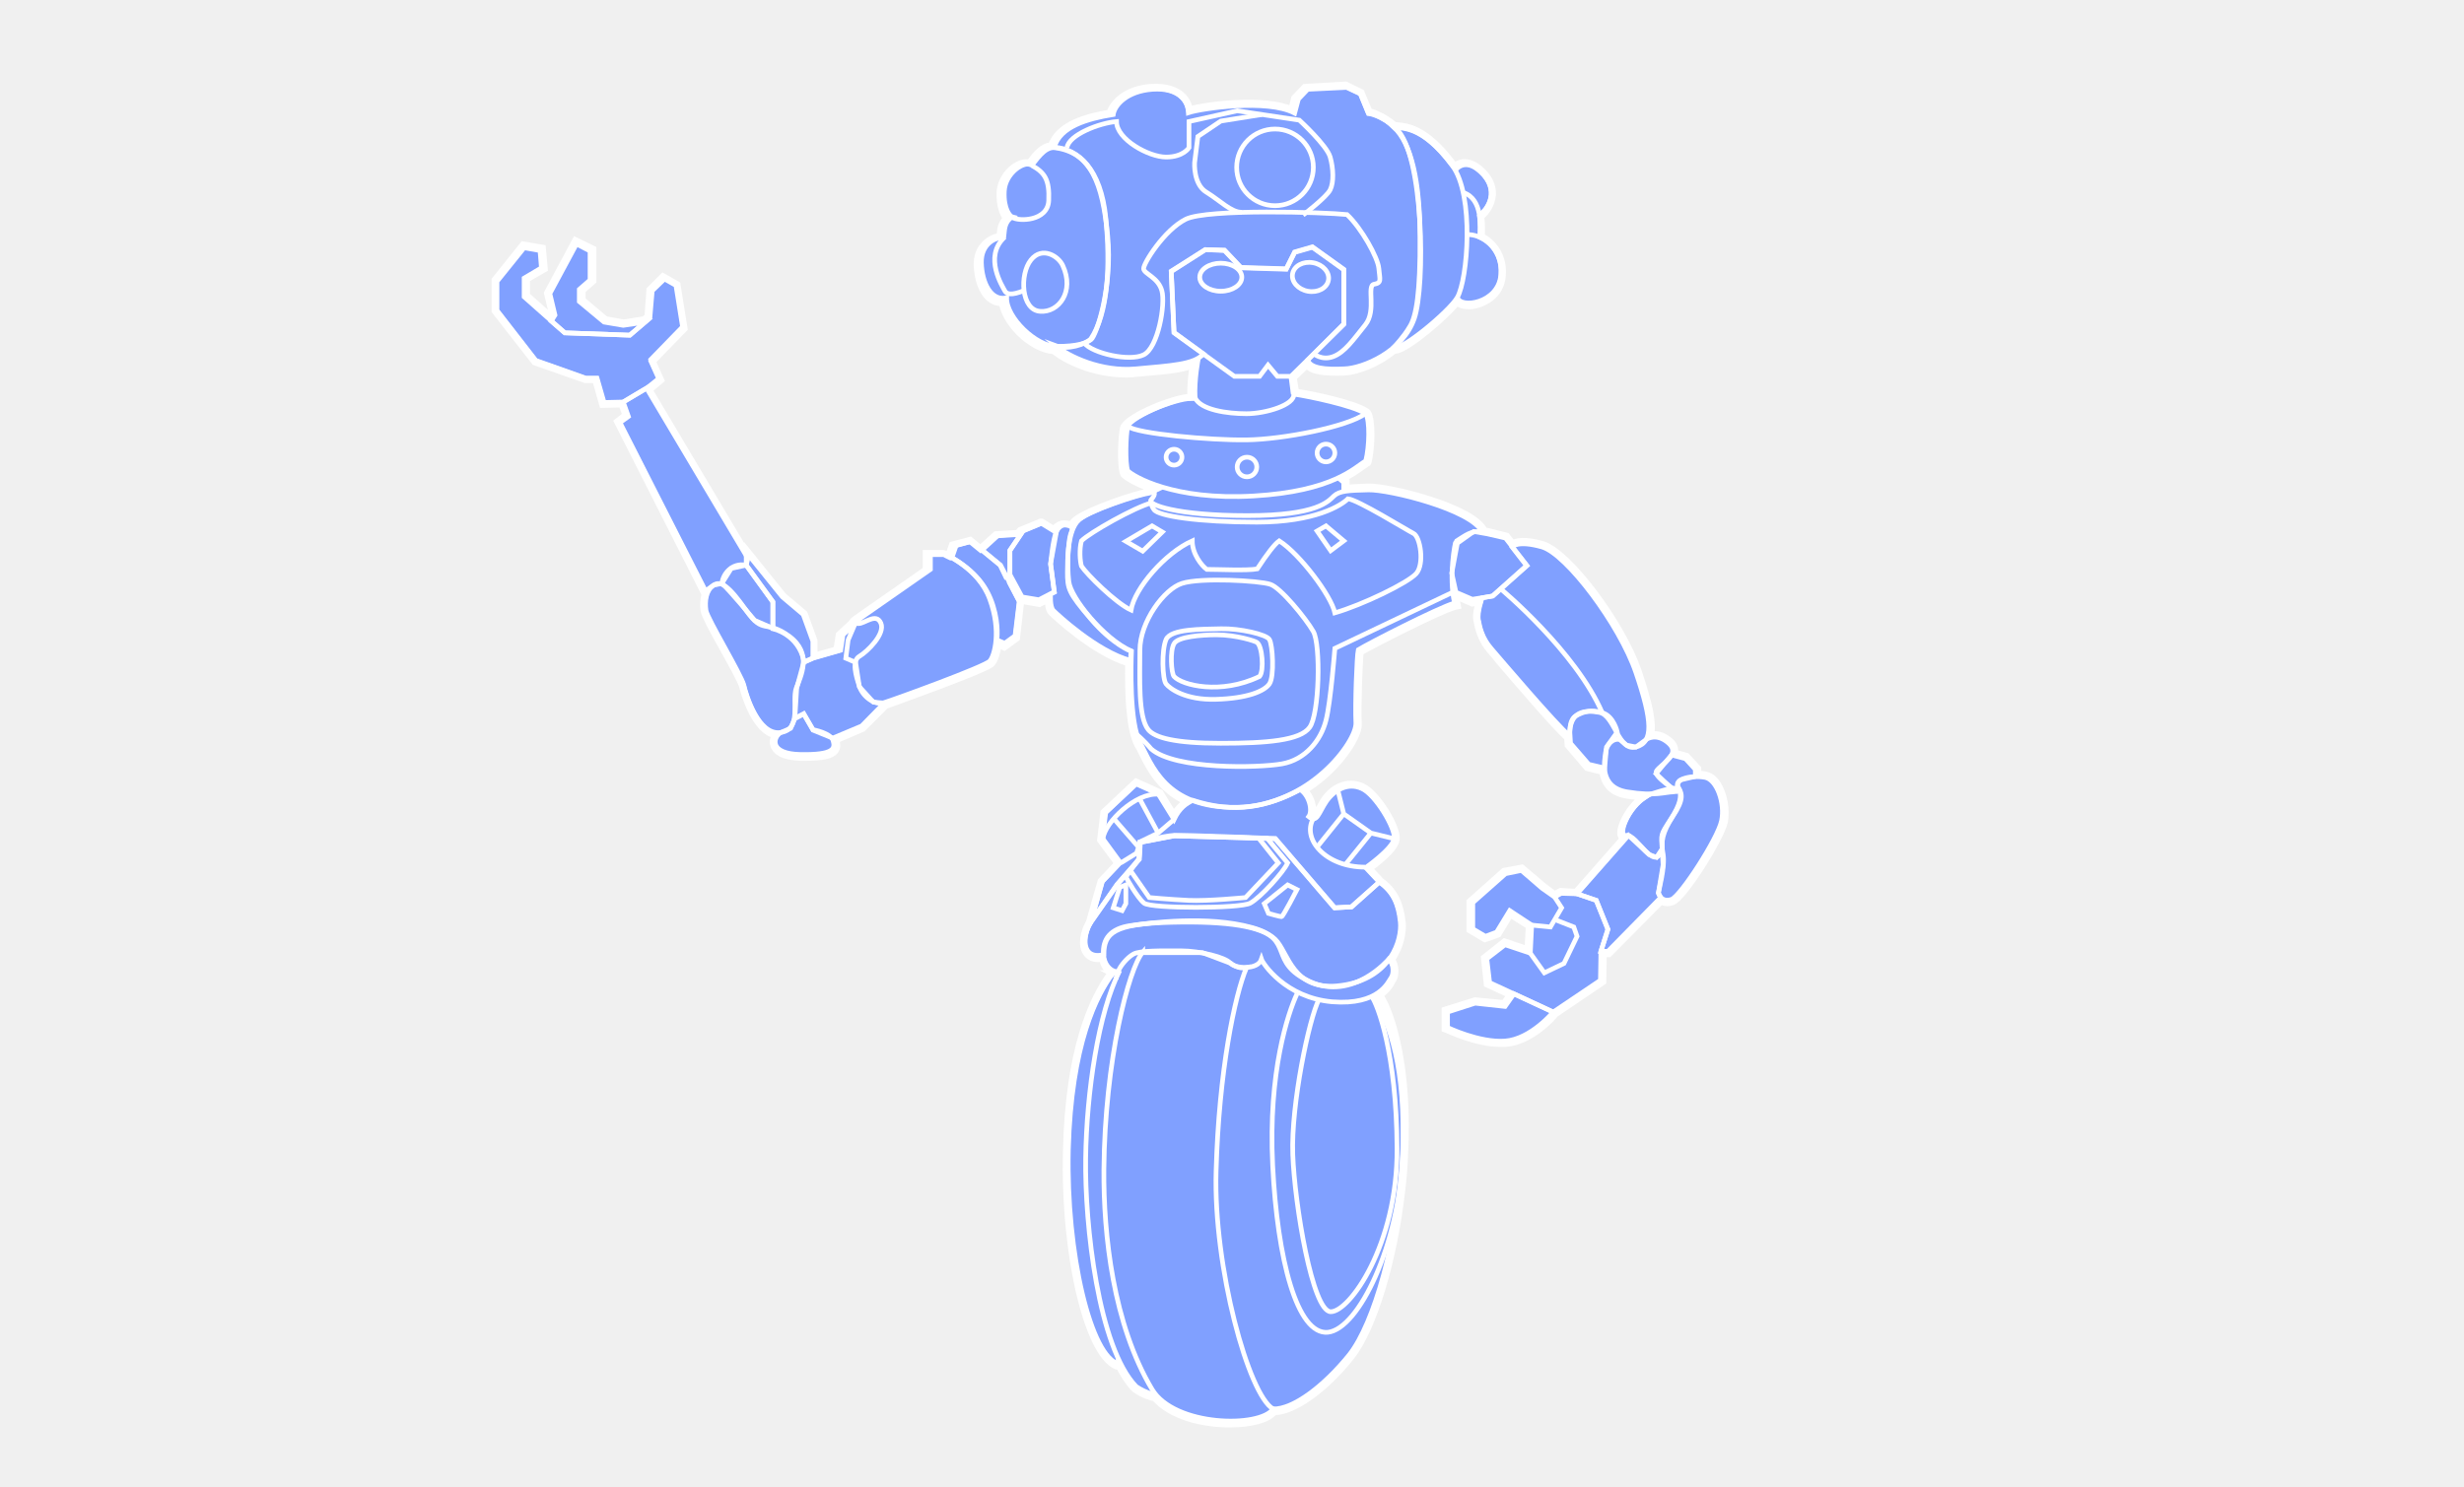
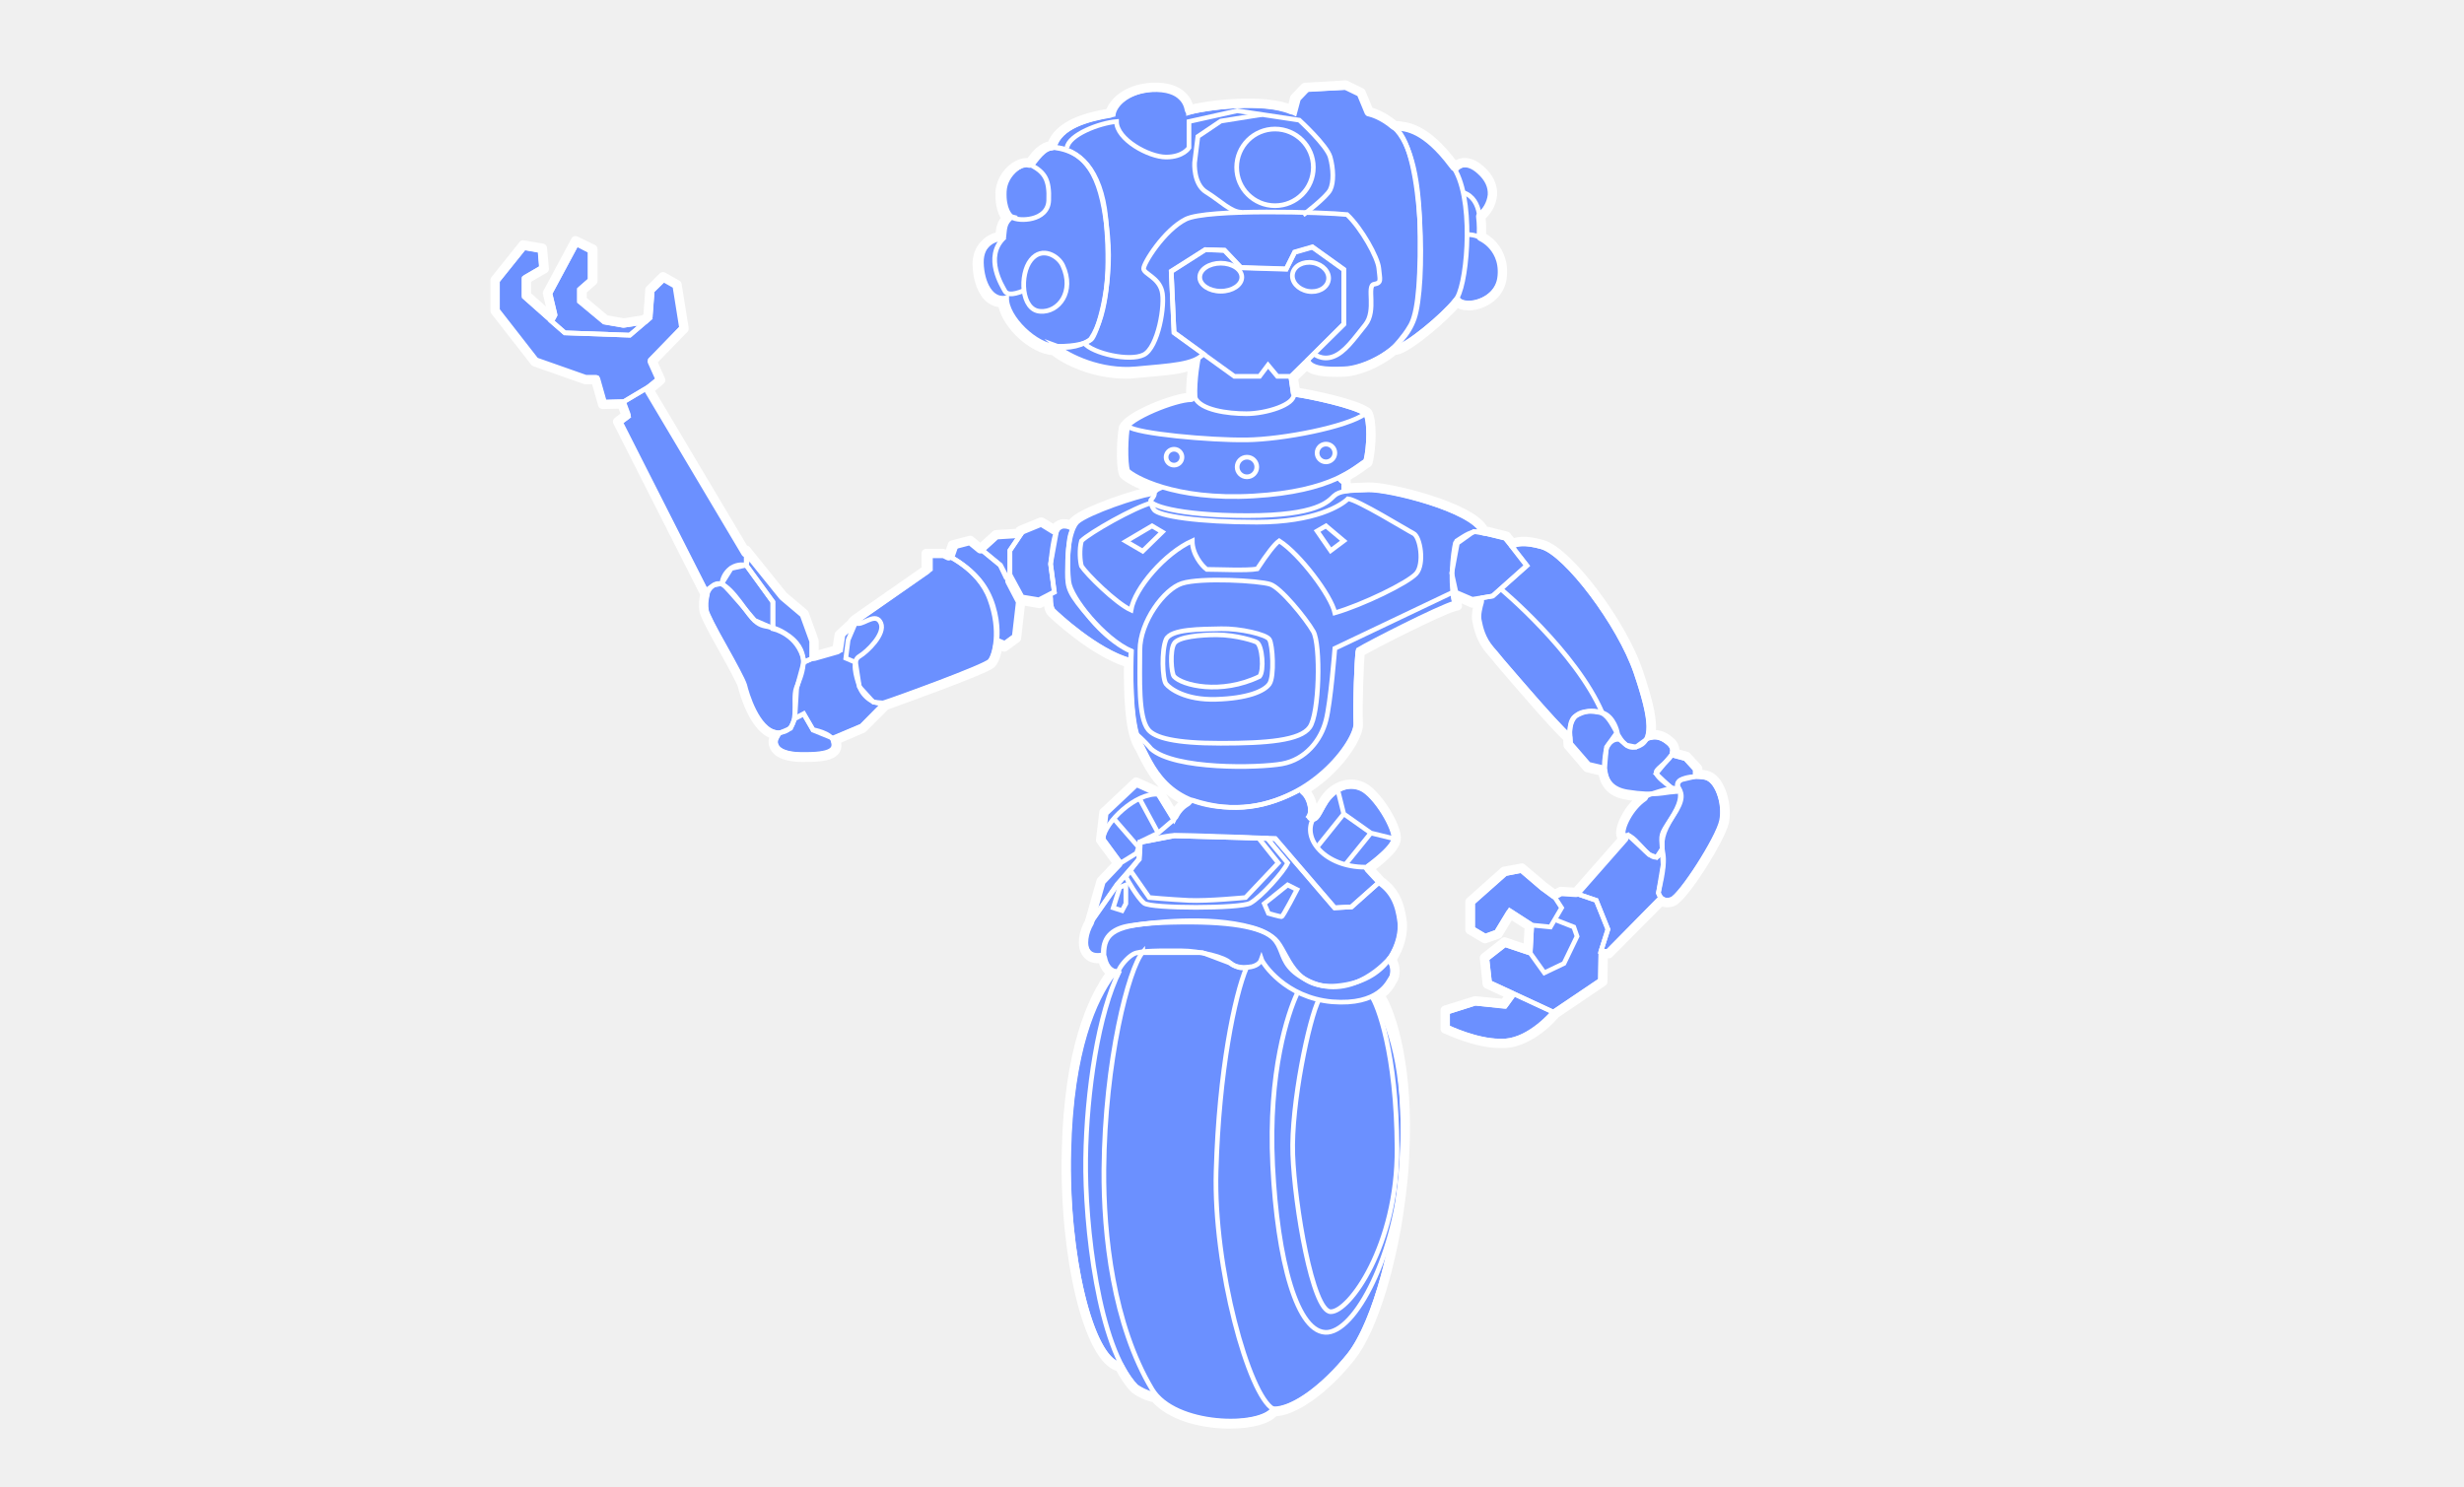
<svg id="bp-737" viewBox="0 0 527 318">
  <style type="text/css">
- 		.st0{fill:#80a0ff;stroke:#fff;stroke-width:1.5;stroke-miterlimit:10;}
+ 		.st0{fill:#6b90ff;stroke:#fff;stroke-width:2;stroke-miterlimit:10;stroke-linejoin:round;}
		.st1{fill:none;stroke:#fff;stroke-miterlimit:10;}
	</style>
  <g>
    <path class="st0" d="M367.3,167.7c-0.7-1.1-1.6-1.7-2.5-1.9c-0.5-0.1-1.1-0.2-1.7-0.2v-1.2l-2.4-2.6l-2.6-0.7    c0-0.2,0.1-0.4,0.1-0.5c0-0.7-0.3-1.4-1-2c-1.7-1.5-3.2-1.6-4.2-1.3c0.6-2.5-0.2-6.5-2.6-13.6c-3.5-10.4-15-25.6-20.5-27.2    c-3.9-1.1-5.6-0.6-6.4-0.2l-1.3-1.6l-4-1l-0.7-0.1l-0.1-0.1c-2.4-5-20.3-9.4-24.7-9.3c-2.1,0.1-3.6,0.1-4.8,0.3V103l-0.8-0.6    c1.8-0.9,3.1-1.8,4.1-2.5c0.4-0.3,0.8-0.6,1.1-0.8l0.2-0.1l0.1-0.2c0.8-3.2,0.9-8.9-0.1-10.5l-0.2-0.2c-2.7-1.8-11.6-3.7-15.2-4.2    l-0.5-3.1l2.9-2.8c1.1,1.5,4,1.7,7.9,1.6c2.7-0.1,7.2-1.7,10.8-4.7c0.1,0,0.1,0,0.2,0c0.1,0,0.1,0,0.2,0c2.4-0.3,10.5-7.1,13-10.3    c0.5,0.5,1.4,0.8,2.4,0.8c0.2,0,0.3,0,0.5,0c2.6-0.2,6.5-2.1,6.8-6.4c0.3-3.5-1.2-5.7-2.4-6.9c-0.6-0.6-1.3-1.1-2.1-1.5l0,0    c0.1-1,0.1-2.7-0.1-4.3c1.2-0.9,2.3-2.6,2.5-4.6c0.1-1.9-0.7-3.7-2.5-5.3c-1.3-1.2-2.6-1.7-3.8-1.6c-0.8,0.1-1.4,0.5-1.8,0.8    c-0.1-0.1-0.2-0.3-0.3-0.4c-5.9-7.9-10-8.1-12-8.3c-0.3,0-0.5,0-0.6-0.1c-2.5-2.1-4.6-2.7-5.4-2.9l-1.7-4.1l-3.3-1.6l-8.7,0.5    l-2.2,2.3l-0.6,2.5c-6-2.6-18.3-1-21.9,0c-0.2-1.1-0.7-2.2-1.6-3c-1-1-3-2-6.6-1.8c-5.5,0.4-8.2,3.4-8.8,5.5    c-4.8,0.8-11,2.4-12.5,7c-2,0.1-3.5,2.1-4.4,3.3c-0.1,0.1-0.2,0.3-0.3,0.4c-0.7-0.2-1.5-0.1-2.5,0.4c-1.8,0.9-3.6,3.1-3.8,5.8    c-0.1,3,0.7,4.8,1.4,5.6c-1.2,1.1-1.3,2.5-1.4,3.7c0,0.1,0,0.1,0,0.2c-0.9,0.1-2.2,0.5-3.3,1.7c-1.1,1.1-1.6,2.6-1.6,4.3    c0.1,3.2,1.1,6,2.8,7.3c0.8,0.6,1.7,0.9,2.6,0.8c0.2,1.9,1.5,4.2,3.5,6.3c2.4,2.4,5.2,3.9,7.5,4c2.5,2.1,8.6,5,15.3,5    c0.7,0,1.4,0,2-0.1l2.2-0.2c4.6-0.4,8-0.7,10.3-1.7c-0.2,1.4-0.6,4.2-0.5,7c-3.4,0-13.4,4-14.4,6.5c-0.4,1.9-0.7,7.9,0,9.8l0.1,0.2    c0.6,0.6,2.8,2,6.4,3.2l-0.9,0.5c-2.7,0.4-13.1,3.8-15.9,6.1c-0.4,0.3-0.7,0.7-0.9,1.1c-0.6-0.3-1.3-0.4-2-0.3    c-0.7,0.2-1.2,0.6-1.7,1.2l-2.6-1.6l-0.2,0c-0.2,0.1-2.9,1.2-4.4,1.8l-0.1,0.1l-0.3,0.5l-4.8,0.3l-3.3,3l-2.2-1.8l-3.8,1l-0.8,2.3    c-0.6-0.3-1-0.5-1.1-0.5l-3.7,0v3.5l-14.2,9.9l0,0l-0.1,0.1l-0.6,0.4c-0.6,0.4-0.9,0.7-1,1l-2.7,2.5l-0.5,3.2l-4.9,1.4v-3.3    l-2.1-5.8l-4.5-3.8l-7.9-9.8l-0.1,0.5l-20.7-34.8l2.5-2.1l-1.8-4l6.8-7l-1.5-9.4l-3-1.7L139,62l-0.4,5.7l-0.8,0.7l-4.4,0.7    l-3.9-0.7l-5-4.2v-2.1l2.3-2v-6.8l-3.7-1.8l-6,11.2l1.1,4.6l-0.3,0.6l-5.3-4.7v-3.5l3.8-2.2l-0.4-4.4l-4.1-0.7l-6,7.5v6.6l8.5,10.9    l10.8,3.8l2.2,0l1.5,5.3l4.1-0.1l0.9,2.4l-1.8,1.4l18.7,36.9c-0.3,1.2-0.4,2.4-0.2,3.6c0.2,0.9,1.6,3.7,4.1,8.1    c1.8,3.2,3.8,6.9,4.1,7.9c0.4,1.7,2.7,9.7,7.1,10.5c-0.4,0.6-0.7,1.4-0.4,2.2c0.3,1.1,1.6,2.5,5.9,2.6c0.3,0,0.6,0,0.8,0    c3.7,0,5.6-0.4,6.4-1.4c0.5-0.7,0.4-1.5,0.2-2.1c0-0.1,0-0.1-0.1-0.2l5.8-2.5l4.9-4.9c1.6-0.6,21.6-7.7,22.7-9    c0.6-0.7,1.1-2.1,1.4-4.1l1.3,0.6l2.6-1.9l0.9-7.8l-2.3-4.4l2.3,4.1l4,0.7l1.9-1c0,1,0.1,2.4,0.8,3c0.1,0.1,8.7,8.4,16.4,10.7    c-0.1,5.9,0.1,14.2,2,17.6c0.3,0.5,0.6,1,0.9,1.7c1.6,3.2,3.9,7.8,9.6,10.4c-1,0.6-2,1.4-2.8,3l-3-4.9l-5.1-2.3l-6.9,6.5l-0.7,5.9    l3.7,5l-3.6,3.8l-2.5,8.8c-1.2,2-1.8,5-0.6,6.6c0.5,0.7,1.5,1.4,3.4,1.1c0.3,1.6,1.1,2.6,1.9,3.1c-4.1,5.5-9.1,16.5-9.6,38    c-0.6,22.8,4.8,44.9,11.3,46.3l0-0.1c1,1.9,2.1,3.6,3.3,4.8c1.9,1.4,3.7,1.8,4.3,1.9c3.4,3.9,9.9,5.5,15.3,5.6c0.3,0,0.6,0,0.9,0    c4.5,0,8-1,9.3-2.6c4.3-0.1,10.8-4.7,16.4-11.7c4.8-6,9.2-20.6,10.9-35.7c0.3-2.4,0.5-4.9,0.6-7.4c0,0,0,0,0-0.1    c1-18-2.6-30.2-5.3-34.2c1.5-1.1,2.3-2.3,2.6-3c0.1-0.1,0.1-0.2,0.2-0.3c0.6-0.9,0.7-3-0.3-4.3c2-2.9,2.5-6.1,2.3-8    c-0.5-4.2-1.8-6.8-4.6-8.8l-2.5-2.7c1.5-1.1,5.5-4.1,5.8-6.2c0.4-2.4-4-9.8-7.2-11.3c-3.3-1.5-6.5,0.3-8.2,2.9    c-0.4,0.7-0.8,1.3-1.1,1.9c-0.4,0.8-0.9,1.6-1.2,1.7c-0.1,0-0.3,0-0.4-0.1c0.3-0.6,0.3-1.4,0.2-2.2c-0.2-1.1-0.7-2.5-1.8-3.4    c3.1-1.9,5.4-4.1,6.6-5.4c3-3.2,5.1-6.9,5-8.8c-0.2-4,0.2-13.5,0.4-15.4c2.7-1.6,17-8.9,20.3-9.8l0.5-0.1l-0.1-0.5    c-0.1-0.6-0.2-1.1-0.3-1.7l3.6,1.6l1.5-0.3c-0.3,1-0.8,2.9-0.5,4.1c0.3,1.5,0.8,4,2.9,6.4c0.4,0.4,1.1,1.3,2,2.4    c4.2,4.9,11.9,13.9,14.5,16.2l0.1,1.6l4.1,4.8l3.3,0.8c0.3,2.2,1.4,4.5,5.2,5.1c1.3,0.2,2.5,0.3,3.5,0.4c-3.1,2.1-5.2,6.5-4.8,8.1    c0.1,0.4,0.3,0.6,0.6,0.7l-10.2,11.6l-3.3-0.2l-1.3,0.7l-2.4-1.8l-4.6-3.9l-3.8,0.7l-7.3,6.5v6l3.2,1.9l2.8-1l2.6-4.3l4.1,2.6    l-0.3,5.1l-5-1.7l-4.3,3.4l0.6,5.6l5,2.3l-1.4,1.9l-6.2-0.6l-6.4,2v4l0.3,0.1c0.3,0.1,6.2,3,11.5,3c0.4,0,0.7,0,1.1,0    c5.5-0.4,10.2-5.7,10.6-6.3l10.2-6.9l0.1-6h1.2l11.2-11.3c0.3,0.2,0.7,0.4,1.3,0.4c0.3,0,0.7-0.1,1.1-0.2    c2.4-0.9,10.3-13.5,11.1-17.1C369.3,173.2,368.7,169.9,367.3,167.7z M238.5,208.4l-0.2-0.1C238.4,208.3,238.5,208.3,238.5,208.4    C238.5,208.4,238.5,208.4,238.5,208.4z" />
  </g>
  <g>
    <path class="st1" d="M183.8,132.4l15.2-10.6v-3.3h3c0,0,7.3,3,9.7,9.7c2.5,6.8,1,12.1,0,13.2c-1,1.2-20.6,8.3-22.6,8.9    c-2,0.7-4.6-1.3-5.3-3.5c-0.7-2.1-1.7-5.4,0-6.4c1.7-1,5.6-4.8,4.6-7.1c-1-2.3-3.4,0.1-4.8,0.1    C182.2,133.5,183.8,132.4,183.8,132.4z" />
    <path class="st1" d="M151,130.6c0.3,1.8,7.6,13.8,8.1,16s3.1,10.7,7.8,10.1s2.4-6.8,3.4-9.5c1-2.6,3.5-7.4-1.5-11.1    c-5.1-3.7-5.5-0.2-9.2-5.5c-3.7-5.3-5.5-6.5-7-5.4C151,126.3,150.7,128.6,151,130.6z" />
    <path class="st1" d="M165.3,134.5v-5.7l-5.7-7.9l0.6-2.4l7.3,9l4.5,3.7l2,5.5v4l-2,0.9C170.8,135.6,165.3,134.5,165.3,134.5z" />
    <path class="st1" d="M159.6,120.9c-3.2-0.6-5,2-5.2,3.9c1.6,1.4,7,7.9,7,7.9l3.9,1.7v-5.7L159.6,120.9z" />
    <polygon class="st1" points="150.9,126.4 132.6,90.4 134.4,89.1 133.3,86 138.5,82.9 159.6,118.5 159.6,120.9 156.4,121.6     154.4,124.8 152.6,125.2  " />
    <polygon class="st1" points="138.5,82.9 141,80.9 139.2,76.9 146.1,69.8 144.8,60.9 142.3,59.5 139.5,62.2 139,68 134.7,71.7     120.8,71.2 112.1,63.5 112.1,59.5 115.8,57.3 115.5,53.6 112.1,53 106.3,60.2 106.3,66.4 114.6,77.1 125.3,80.9 127.7,80.9     129.2,86.1 133.3,86  " />
    <polygon class="st1" points="138,68.9 133.3,69.6 129.2,68.9 123.9,64.5 123.9,61.9 126.2,59.9 126.2,53.7 123.3,52.2 117.6,62.8     118.7,67.4 117.9,68.7 120.8,71.2 134.7,71.7  " />
    <polygon class="st1" points="182.9,133.4 180.3,135.8 179.8,139.1 173.9,140.8 171.9,141.7 170.4,147.2 170,153.7 171.9,152.7     173.9,156.2 178.1,157.9 184.3,155.3 189.1,150.4 186.8,150.2 183.8,146.9 183,141.7 180.9,140.8 181.4,136.9  " />
    <path class="st1" d="M167,156.7c-1.7,1-2.6,4.6,4.3,4.7c6.9,0.1,7.4-1.2,6.9-2.9c-0.4-1.7-4.3-2.4-4.3-2.4l-2-3.4l-1.9,1l-0.9,2.1    L167,156.7z" />
    <path class="st1" d="M203.6,119.3l0.9-2.6l3.3-0.9l6.2,5.1l4,7.7l-0.9,7.4l-2.2,1.6l-1.7-0.7c0,0,0.5-3.1-0.8-7.3    S208.5,122.2,203.6,119.3z" />
    <path class="st1" d="M223.1,111.8c-0.2,0.1-4.3,1.8-4.3,1.8l-2.8,4.1v5.2l2.6,4.8l3.6,0.6l3.3-1.7l-0.8-6l1.3-7.1L223.1,111.8z" />
    <polygon class="st1" points="210,117.7 213.5,114.5 218.4,114.2 216,117.8 216,123 215.1,123.4 213.9,120.9  " />
    <path class="st1" d="M246.5,105.2c-2.4,0.3-13,3.7-15.7,6s-2.6,9.7-2.2,13.2s7.5,12.3,13.4,14.9c-0.1,2.5-0.5,15.4,1.9,19.7    c2.4,4.3,5.2,14,20.7,13.7s25.5-14,25.4-18c-0.2-4,0.2-14.4,0.5-15.7c2.1-1.3,17.1-9,20.6-10c-1.3-5.6,0.1-13.1,0.3-13.2    c2.1-1.3,3.3-2.4,5.6-2c-2.3-4.8-19.9-9.1-24.3-9s-6.2,0.2-7.4,1.3s-3.4,4.2-18.6,4.2s-21.5-2.4-20.5-3.4    C247.2,105.8,247,105.2,246.5,105.2z" />
    <path class="st1" d="M255.6,85.1c-2.5-0.7-13.5,3.9-14.4,6.1c-0.4,1.9-0.6,7.7,0,9.5c1.2,1.2,9.8,6.4,26.9,5.4    c17.1-1,21.6-6.1,24-7.5c0.8-3.1,0.9-8.7,0-10.1c-2.8-1.8-12.1-3.7-15.4-4.2c0.3,2.3-6,4.2-10.1,4.2S256.8,87.7,255.6,85.1z" />
    <path class="st1" d="M241.2,91.2c2,1.6,17.6,3,25.4,2.9s21.6-2.8,25.4-5.6" />
    <circle class="st1" cx="266.7" cy="99.9" r="2.1" />
    <circle class="st1" cx="283.6" cy="96.9" r="1.9" />
    <circle class="st1" cx="251.1" cy="97.8" r="1.7" />
    <path class="st1" d="M246.5,107.5c-3.9,1-13.5,6.5-15.2,8.2c-0.5,1.8-0.3,4.4,0,5.4c1.1,1.7,7.3,7.9,10.6,9.4    c0.8-4.7,7.3-12.2,13.1-14.8c0,2.8,2,5.3,3.1,6.1c2.4,0,8.7,0.3,10.8-0.1c2.1-3.2,3.7-5.3,4.7-6c4.4,2.8,11.1,11.7,11.9,15.4    c5.9-1.7,15.6-6.4,17.4-8.4c1.8-2,0.9-7.9-0.6-8.6c-1.4-0.7-11.9-7.2-14-7.4c-1.4,1.4-7,5-19.5,5s-21.1-1.3-22-2.7    C245.9,107.7,246.5,107.5,246.5,107.5z" />
    <path class="st1" d="M246.4,112.5c1.2,0.7,2.2,1.3,2.2,1.3l-4.2,4.1l-3.6-2.1L246.4,112.5z" />
    <polygon class="st1" points="281.7,113.6 283.6,112.5 287.4,115.7 284.6,117.8  " />
    <path class="st1" d="M252.8,124.8c-3.8,1.2-9,8.2-9,14.3c0,6.1-0.4,14.3,1.8,17c1.4,1.7,5.6,2.9,15.5,2.9s17-0.6,19-3.4    c2.1-2.8,2.4-17.7,0.8-20.5s-7-9.4-9.2-10.1C269.4,124.2,256.8,123.5,252.8,124.8z" />
    <path class="st1" d="M261.2,134.5c-4.2,0.1-10.8,0-11.8,2.3c-1,2.3-0.8,8.5,0,9.5s4.1,3.5,10.7,3.3c6.6-0.2,10.3-1.7,11.4-3.3    s0.7-8.4,0-9.5C270.9,135.7,265.1,134.4,261.2,134.5z" />
    <path class="st1" d="M260.2,135.8c-3.3,0-8.3,0.4-9.1,1.9c-0.9,1.5-0.6,6.3,0,7c1.7,1.9,10,4,18.3,0c1-1.2,0.6-6.6-0.6-7.3    C268.6,137.2,264.5,135.8,260.2,135.8z" />
    <path class="st1" d="M310.7,126.7l-25.2,12c0,0-0.9,11.6-1.9,15.4c-1.1,4.3-4.4,8.4-9.4,9.3c-5,0.9-22.9,1.3-28-3.2    c-1.6-1.9-3.2-3.2-3.2-3.2" />
    <polygon class="st1" points="318.1,114.2 315.2,113.7 311.7,116.2 310.5,122.6 311.4,126.7 314.9,128.2 319.3,127.5 326.6,121     322,115.1  " />
    <path class="st1" d="M317,127.9c0,0-1.1,3-0.8,4.7c0.3,1.7,0.8,3.9,2.8,6.2c2,2.3,13.7,16.1,16.7,18.6c0-5.3,3.1-5.6,6.4-5    c3.3,0.7,4,8.4,7.8,7.4s3.5-5.6,0-15.9c-3.5-10.3-14.9-25.4-20.1-26.9c-5.3-1.5-6.4,0-6.4,0l3.1,4l-7.3,6.5L317,127.9z" />
    <path class="st1" d="M345.9,156.6l-2.3,3.2l-0.4,4.5l-3.4-0.8l-3.9-4.5l-0.1-1.7c0,0-0.4-3.3,1.3-4.2c1.7-0.9,3.3-1.4,5.7-0.6    S345.9,156.6,345.9,156.6z" />
    <path class="st1" d="M346.4,158.2c-1.5-0.3-2.8,1.1-3,2.8s-1.5,7.4,4.6,8.4c6.1,1,8.2,0,9.9,0c1.7,0-4.5-3.1-3.6-4.5    c0.9-1.4,5.3-3.5,2.6-5.9s-4.8-0.8-4.8-0.8l-2.2,1.6l-2-0.4L346.4,158.2z" />
    <path class="st1" d="M364.7,166.3c2.5,0.5,4.3,5.5,3.5,9.3s-8.7,16-10.7,16.8c-2.1,0.7-2.8-1.1-2.8-1.4c0-0.3,1.5-5.6,1-8.3    s-0.2-4.5,2.1-8.1c2.4-3.6,2-4.8,1.1-6.3S361.4,165.7,364.7,166.3z" />
    <path class="st1" d="M357.5,161.5l3,0.8l2.1,2.3v1.5l-3,0.7c0,0-0.9,0.3-0.8,1.6c0.1,1.3-0.2,1.1-1,0.4c-0.9-0.7-3.6-3.3-3.6-3.3    L357.5,161.5z" />
    <path class="st1" d="M355.5,181.6c-1.6,5.4-5.4-3.3-7.7-2.9c-2.2,0.4,0.9-7.4,5.5-8.9s5.8-1.5,6-0.5c0.2,1,0.3,2.5-2,6    C355.1,178.7,355.3,178.4,355.5,181.6z" />
    <polygon class="st1" points="348.3,178.7 337.3,191.2 341.4,192.6 343.9,198.8 342.4,203.5 343.9,203.5 355.2,192 354.7,191     355.7,185 355.5,181.6 354.3,183.4 352.7,182.8  " />
    <polygon class="st1" points="337.3,191.2 333.9,191.1 332.5,191.9 329.8,190 325.4,186.2 322,186.9 315,193.1 315,198.7     317.7,200.3 320.1,199.4 322.9,194.8 327.6,197.9 327.3,203.9 321.9,202.1 318,205.1 318.6,210.2 332.2,216.5 342.3,209.7     342.4,203.5 343.9,198.8 341.4,192.6  " />
    <polyline class="st1" points="327.3,203.9 330.3,208.1 334.5,206.1 337.3,200.3 336.6,198.3 332.5,196.7  " />
    <path class="st1" d="M323.8,212.6l-1.9,2.7l-6.4-0.7l-5.9,1.9v3.3c0,0,6.8,3.3,12.3,2.9s10.3-6.2,10.3-6.2L323.8,212.6z" />
    <path class="st1" d="M229.3,112.5c-1-0.6-2.5-0.4-3.3,1.1c-0.8,1.5-1.3,7.1-1.3,7.1l0.8,6l-0.8,0.4c0,0-0.2,2.7,0.6,3.5    c0.8,0.8,9.2,8.7,16.5,10.7c0-0.5,0.1-2,0.1-2s-3.8-1.3-8.6-6.9c-4.8-5.6-5-6.5-5-10c0-3.5,0.3-7,0.7-8.2    C229.5,113,229.3,112.5,229.3,112.5z" />
    <path class="st1" d="M255.1,171.2c-1.4,0.7-2.8,1.6-4,4.1l-3.4-5.5l-4.7-2.1l-6.5,6.1l-0.7,5.5l3.8,5.2l-3.8,4l-2.5,8.8l5.7-8.1    l4.7-5.4l0.2-3.6l7.3-1.4l21.6,0.6l12.7,14.8l3.6-0.2l5.9-5.3l-2.9-3.1c0,0,5.7-4,6.1-6.2c0.3-2.2-4-9.4-6.9-10.7    c-3-1.4-5.9,0.3-7.6,2.7c-1.7,2.5-2,4.8-3.8,3.3c0.9-1.2,0.2-4.5-1.8-5.8C270.8,172.7,264.1,174.1,255.1,171.2z" />
    <path class="st1" d="M280.9,175.1c-2.5,4.3,2.5,10.4,11.1,10.4" />
    <path class="st1" d="M233.3,197.3c-1.8,2.9-2.1,8.1,2.8,6.9c0-4.6,2.1-6.6,14.4-6.9s19.3,0.9,22.2,3.6s3.6,11.4,14.2,9.9    c10.6-1.4,13-9.8,12.6-13.6s-1.5-6.4-4.5-8.5C289,194,289,194,289,194l-3.6,0.2l-12.7-14.8l-21.6-0.6l-7.3,1.4l-0.2,3.6l-4.7,5.4    L233.3,197.3z" />
    <path class="st1" d="M240.8,187.6c0,0,2.4,4.4,3.9,5.6c1.5,1.2,20.5,1.2,22.7,0c2.2-1.2,7.1-6.6,8-8.6c-1.7-2-4.4-5.3-4.4-5.3    s-17.9-0.7-19.9-0.6c-2,0.1-7.3,1.4-7.3,1.4l-0.2,3.6L240.8,187.6z" />
    <path class="st1" d="M275.4,189.3l2,1c0,0-3,5.8-3.3,5.8s-2.8-0.7-2.8-0.7l-0.9-2.1L275.4,189.3z" />
    <polygon class="st1" points="240.8,189.3 240.8,193.3 240,194.8 238.1,194.2 239.5,189.8  " />
    <polyline class="st1" points="327.6,197.9 331.6,198.3 334,194.2 332.5,191.9  " />
    <path class="st1" d="M297,205.2c1.2,1.1,1.1,3.2,0.5,4s-2.5,5.9-12.6,5.1c-10-0.9-14.8-8.2-15.1-9.1c-0.8,2.4-5.7,2-6.7,0.8    c-1-1.2-6.4-2.6-10.5-2.6c-4.1,0-8.8-0.1-10.2,0.7c-1.4,0.8-2.7,2.5-3.1,3.4c-0.3,0.9-3.1-0.1-3.3-3.4c-0.2-3.2,1.5-5.5,5.8-6.1    c4.2-0.6,16.5-2.2,25.9,0.4s3.3,7.4,12.5,11.6S297,205.2,297,205.2z" />
    <path class="st1" d="M244.4,203.7c-3,3.5-8.1,23.1-8.3,46.5c-0.1,14,2,33.1,10.3,47c4.8,8,23.1,8.3,25.9,4.2    c-5.2-2.9-12.8-30.3-12.2-50.9c0.6-21.4,4-37.6,6.5-43.5c-1.8,0.4-3.3-0.9-3.3-0.9l-6.1-2.3H244.4z" />
    <path class="st1" d="M239.5,207.6c-4.6,9-7.1,26-7.3,40.2c-0.2,14.2,2.7,40.4,10.8,48.8c2.2,1.5,4.3,1.8,4.3,1.8" />
    <path class="st1" d="M238.1,208.1c-3.5,4.6-9,15.2-9.6,37.9c-0.5,22.1,4.8,44.5,10.9,45.8" />
    <path class="st1" d="M294.5,212.6c2.8,3.5,6.5,16.2,5.5,34.4c-1,18.2-6.1,36.1-11.4,42.8c-5.4,6.7-12,11.7-16.3,11.6" />
    <path class="st1" d="M277.4,212.6c-1.9,4.1-6.2,16.6-5.2,36.7s5.2,36.3,11.8,35.7c6.6-0.7,15.3-18.7,16-38    c0.7-19.3-2.8-27.2-6-34.1" />
    <path class="st1" d="M282.1,213.8c-2.1,4-6,22.5-5.6,33.2c0.4,10.7,4.2,33.5,8.1,33.6c4,0.1,14.3-14.3,14.2-34.9    s-4.2-30.8-5.4-32.5" />
    <line class="st1" x1="248.6" y1="104.2" x2="246.5" y2="105.2" />
    <polyline class="st1" points="286.2,102.2 287.4,103.2 287.4,105.1  " />
    <polygon class="st1" points="251.1,71.2 264,80.5 269.4,80.5 271.2,78.1 273.2,80.5 276.1,80.5 287.4,69.4 287.4,57.7 280.7,52.9     276.9,54 275.1,57.6 265.4,57.3 261.9,53.6 257.8,53.4 250.5,58.1  " />
    <ellipse class="st1" cx="261.1" cy="59.3" rx="4.5" ry="3" />
    <ellipse transform="matrix(0.1737 -0.9848 0.9848 0.1737 173.2027 324.991)" class="st1" cx="280.3" cy="59.3" rx="3.1" ry="3.9" />
    <circle class="st1" cx="272.7" cy="35.8" r="8.2" />
    <path class="st1" d="M279.7,77c0.5,1.8,3.8,2.1,7.8,1.9c4-0.1,12.6-3.7,15-10.8c2.4-7,2-35.2-3.9-40.6c-3.3-3-5.9-3.2-5.9-3.2    l-1.7-4.2l-3-1.4l-8.3,0.4l-2,2.1l-0.8,3c-5.8-3.1-20-1-22.7-0.1c0-2.4-2.1-5.4-7.7-5c-5.5,0.4-8.1,3.4-8.4,5.4    c-5.6,0.9-11.4,2.6-12.6,7c5.1,0.3,10,4.7,11,15.1c1,10.3,0.5,20.4-3.2,25.9c-1.2,1.2-5,2.4-7.4,1.5c2.6,2.2,9.6,5.6,17.1,4.9    c7.5-0.7,12.4-0.9,14.4-3.2l-6.3-4.6l-0.6-13.1l7.3-4.6l4.1,0.1l3.5,3.7l9.7,0.3l1.8-3.6l3.8-1.1l6.7,4.8v11.7L279.7,77z" />
    <path class="st1" d="M298.2,74.2c1.2,1.2,11.9-7.7,13.5-10.6c2.2-3.8,3.7-21.8-1.1-28.2c-6.7-9-11.1-7.8-12.5-8.2    c3.8,3.5,5.6,11.7,5.6,23.5c0.1,11.8-0.8,17.1-2.2,19.2C300.3,72,298.2,74.2,298.2,74.2z" />
    <path class="st1" d="M225.6,31.6c-2.3-0.3-4.2,3.1-4.9,3.7c-1.6-1-5.7,1.7-5.9,5.6c-0.2,3.9,1.3,5.4,1.7,5.5    c-1.8,1.2-1.6,2.8-1.8,4.3c-1.4,0-4.9,1.2-4.8,5.5c0.1,4.3,2.1,8.3,5.4,7.5c-0.1,4.2,6.3,10.4,10.7,10.4c4.4,0,6.4-0.7,7.4-1.5    s4.6-10.9,3.5-22.2S233.3,32.6,225.6,31.6z" />
    <path class="st1" d="M220.7,35.4c2.7,1.5,3.8,3,3.6,7.5c-0.2,4.5-6.5,4.5-7.8,3.6" />
    <path class="st1" d="M227.3,56.8c-0.9-2-4.4-4.2-6.8-1.2c-2.5,3.1-2.1,10.8,2,11C226.4,66.9,229.9,62.4,227.3,56.8z" />
    <path class="st1" d="M218.9,62.2c-2.5,1-3.6,0.8-4,0c-0.4-0.8-4.6-7.2-0.1-11.4" />
    <path class="st1" d="M311.7,63.6c0.6,2.5,8.8,1.3,9.3-4.8s-4.5-8.8-7.2-8.6" />
    <path class="st1" d="M316.5,50.8c0.1-2.2,0.7-8.2-3.5-9.6" />
    <path class="st1" d="M316.4,46c1.8-1.2,4.6-5.3,0.2-9.3c-3.4-3.1-5.3-0.3-5.3-0.3" />
    <path class="st1" d="M228.2,31.6c0.4-2.8,7-5.3,10.6-5.6c0,3.8,6.9,7.6,10.6,7.6c3.7,0,4.9-2,4.9-2V26l10.3-2.3l13.3,2    c0,0,5.9,5.4,6.6,7.9c0.7,2.5,0.8,5.4,0,7c-0.8,1.6-5.8,5.4-5.8,5.4" />
    <path class="st1" d="M231.9,73.4c1.8,2.2,9.7,4,12.7,2.5c3.1-1.5,4.7-10.8,3.9-13.7c-0.8-2.9-3.8-3.6-3.9-4.7    c-0.1-1.1,4.4-8.3,9-10.6c4.6-2.3,29.9-1.5,34.5-1c3.1,2.9,6.6,9.2,6.8,11.5c0.2,2.4,0.7,3.1-1,3.4s0.6,5.6-1.9,8.7    c-2.5,3.1-4.4,5.9-6.9,6.8c-2.5,0.9-4.2-0.7-4.2-0.7" />
    <path class="st1" d="M256.3,76.7c0,0-0.9,4.4-0.7,8.4" />
    <line class="st1" x1="276.6" y1="84.3" x2="276.1" y2="80.5" />
    <path class="st1" d="M269.2,179.3l4.2,5.3l-7,7.4c0,0-8.1,0.8-12.2,0.6s-8.4-0.6-8.4-0.6l-3.9-5.6" />
    <path class="st1" d="M235.9,179.4c0.4-3.5,7-9.9,11.9-9.5" />
    <polyline class="st1" points="286.1,168.9 287.4,174.1 293.2,178.2 298.1,179.4  " />
    <line class="st1" x1="287.4" y1="174.1" x2="281.7" y2="181.2" />
    <line class="st1" x1="293.2" y1="178.2" x2="287.7" y2="185" />
    <polyline class="st1" points="239.7,184.6 243.1,182.5 243.5,181.2 238.2,175.1  " />
    <polyline class="st1" points="251.1,175.3 247.7,178.2 243.8,180.1  " />
    <line class="st1" x1="243.7" y1="170.8" x2="247.7" y2="178.2" />
    <path class="st1" d="M321,126c0,0,16,13.3,21.7,26.5" />
    <path class="st1" d="M269.9,24.5l-8.8,1.4l-4.9,3.3l-0.7,5.6c0,0-0.3,4.6,2.5,6.3c2.8,1.7,5.4,4.4,7.6,4.3" />
  </g>
</svg>
